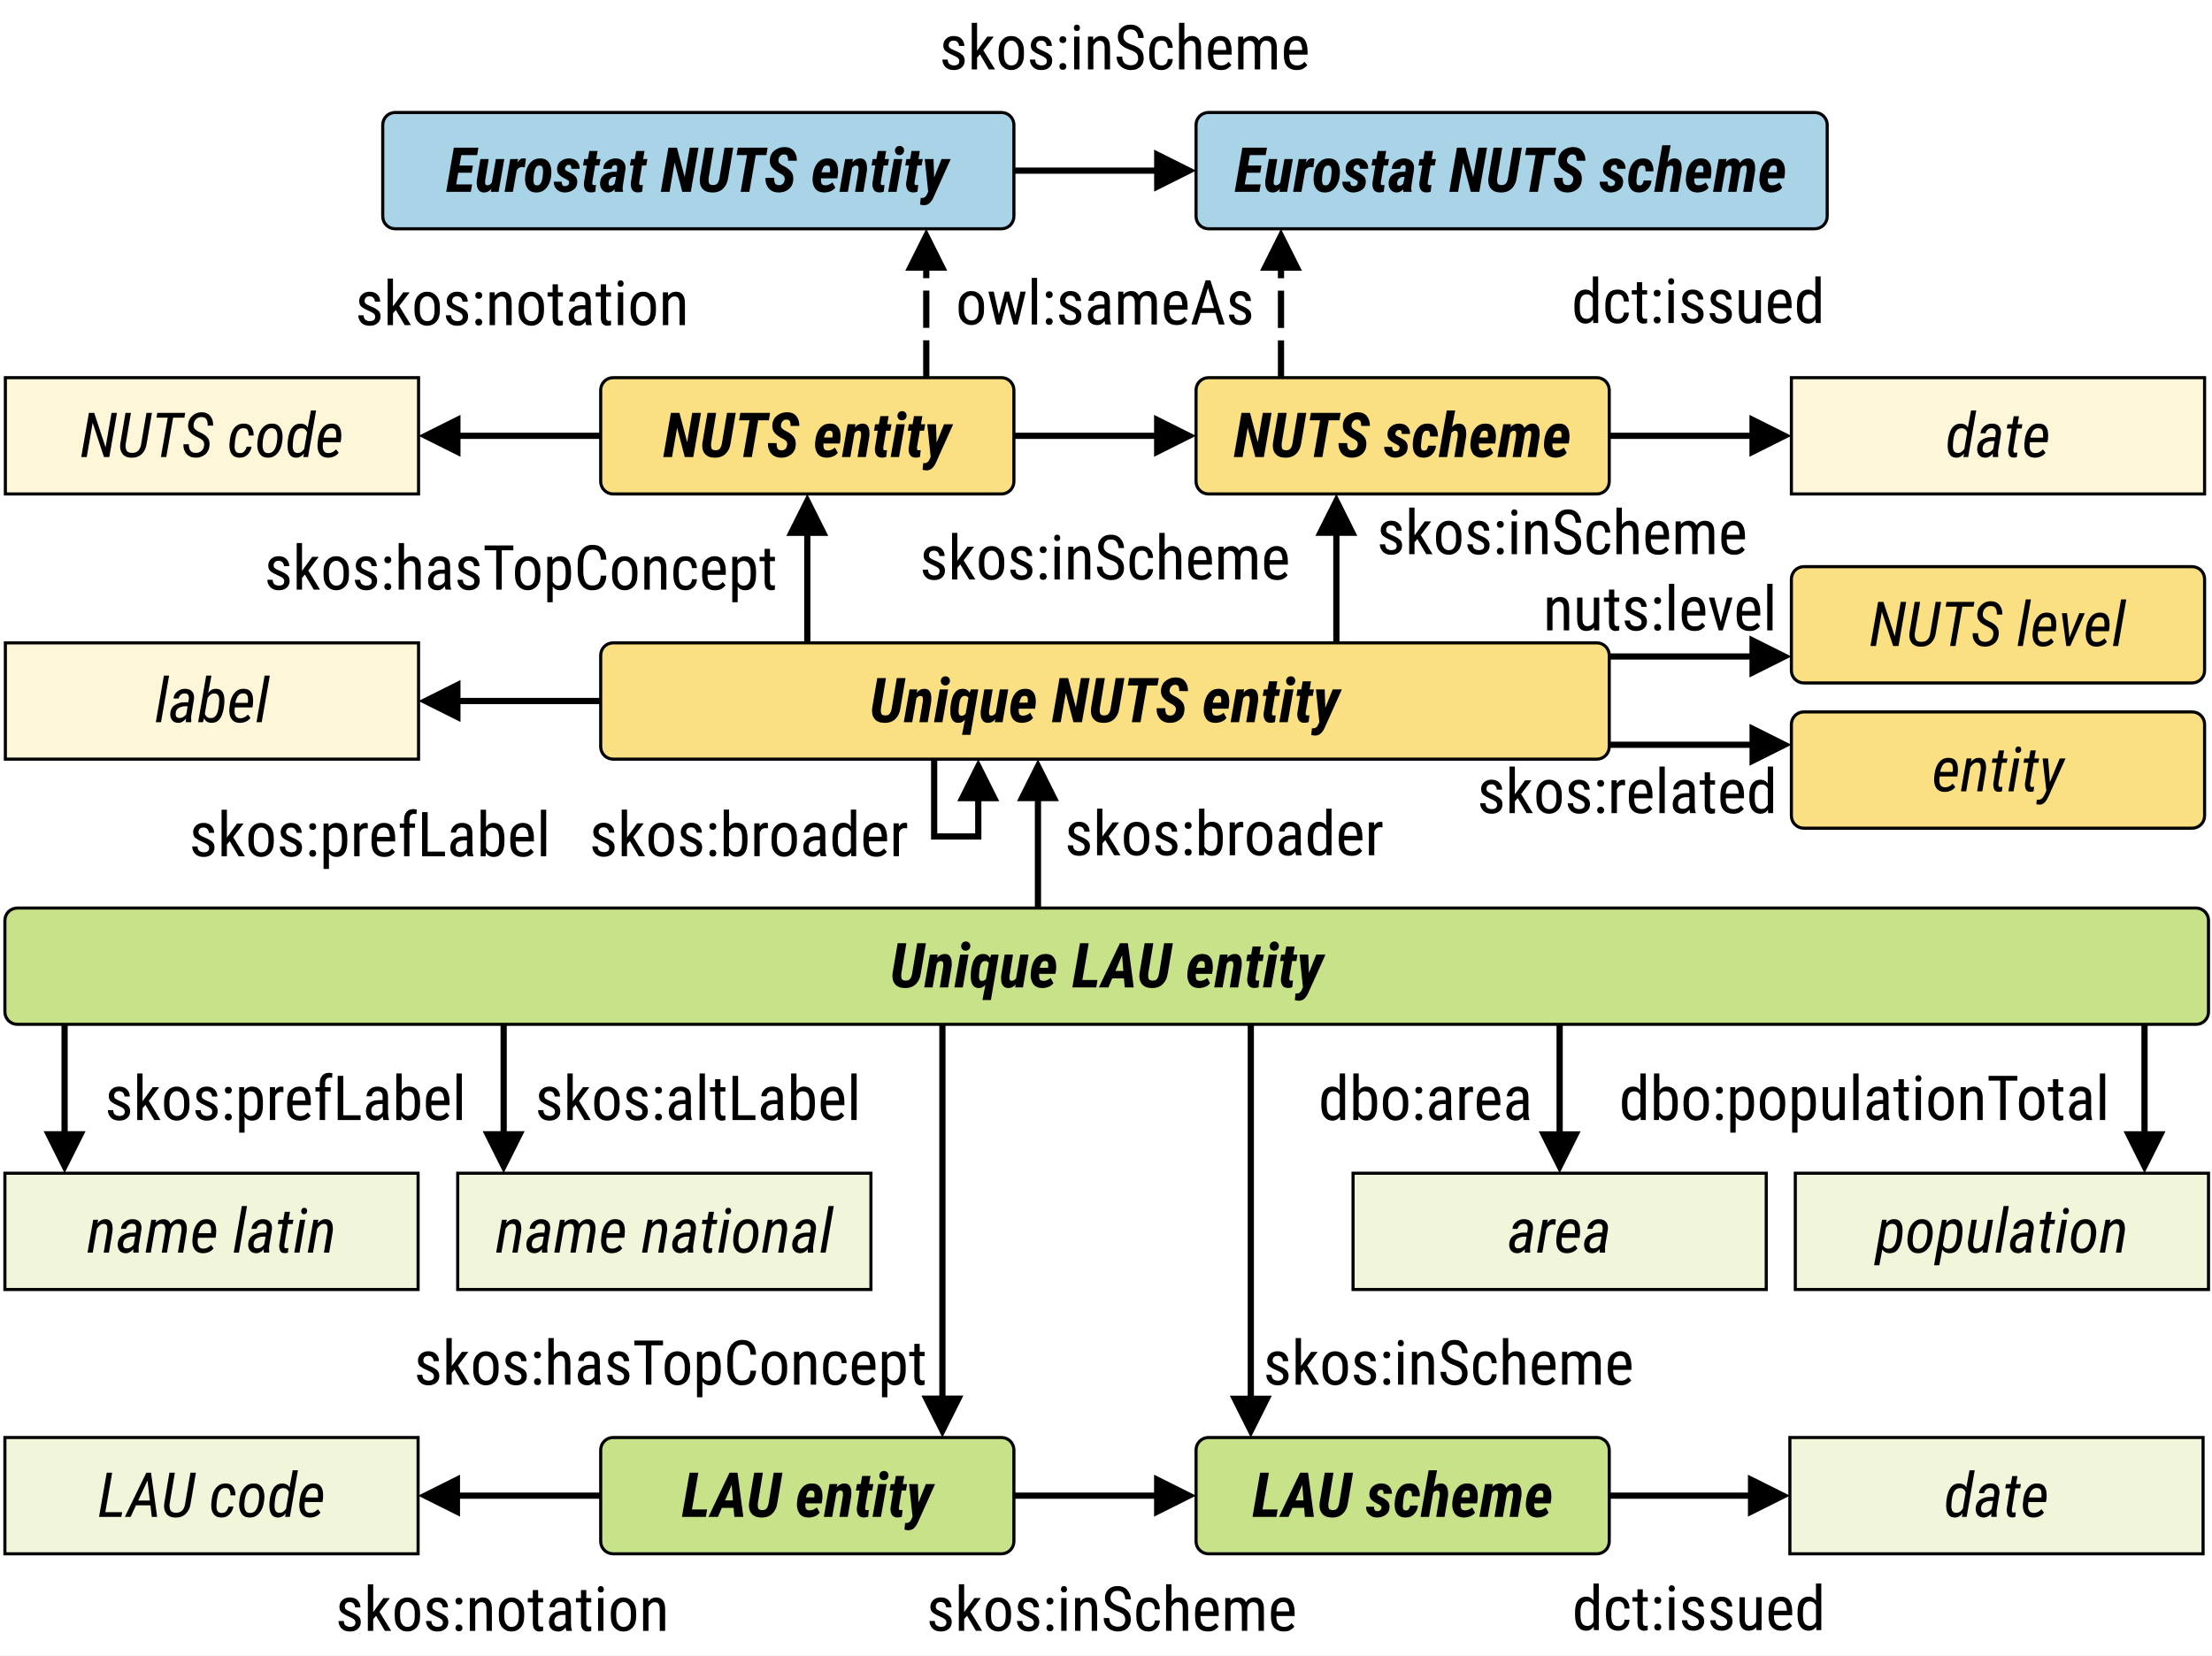
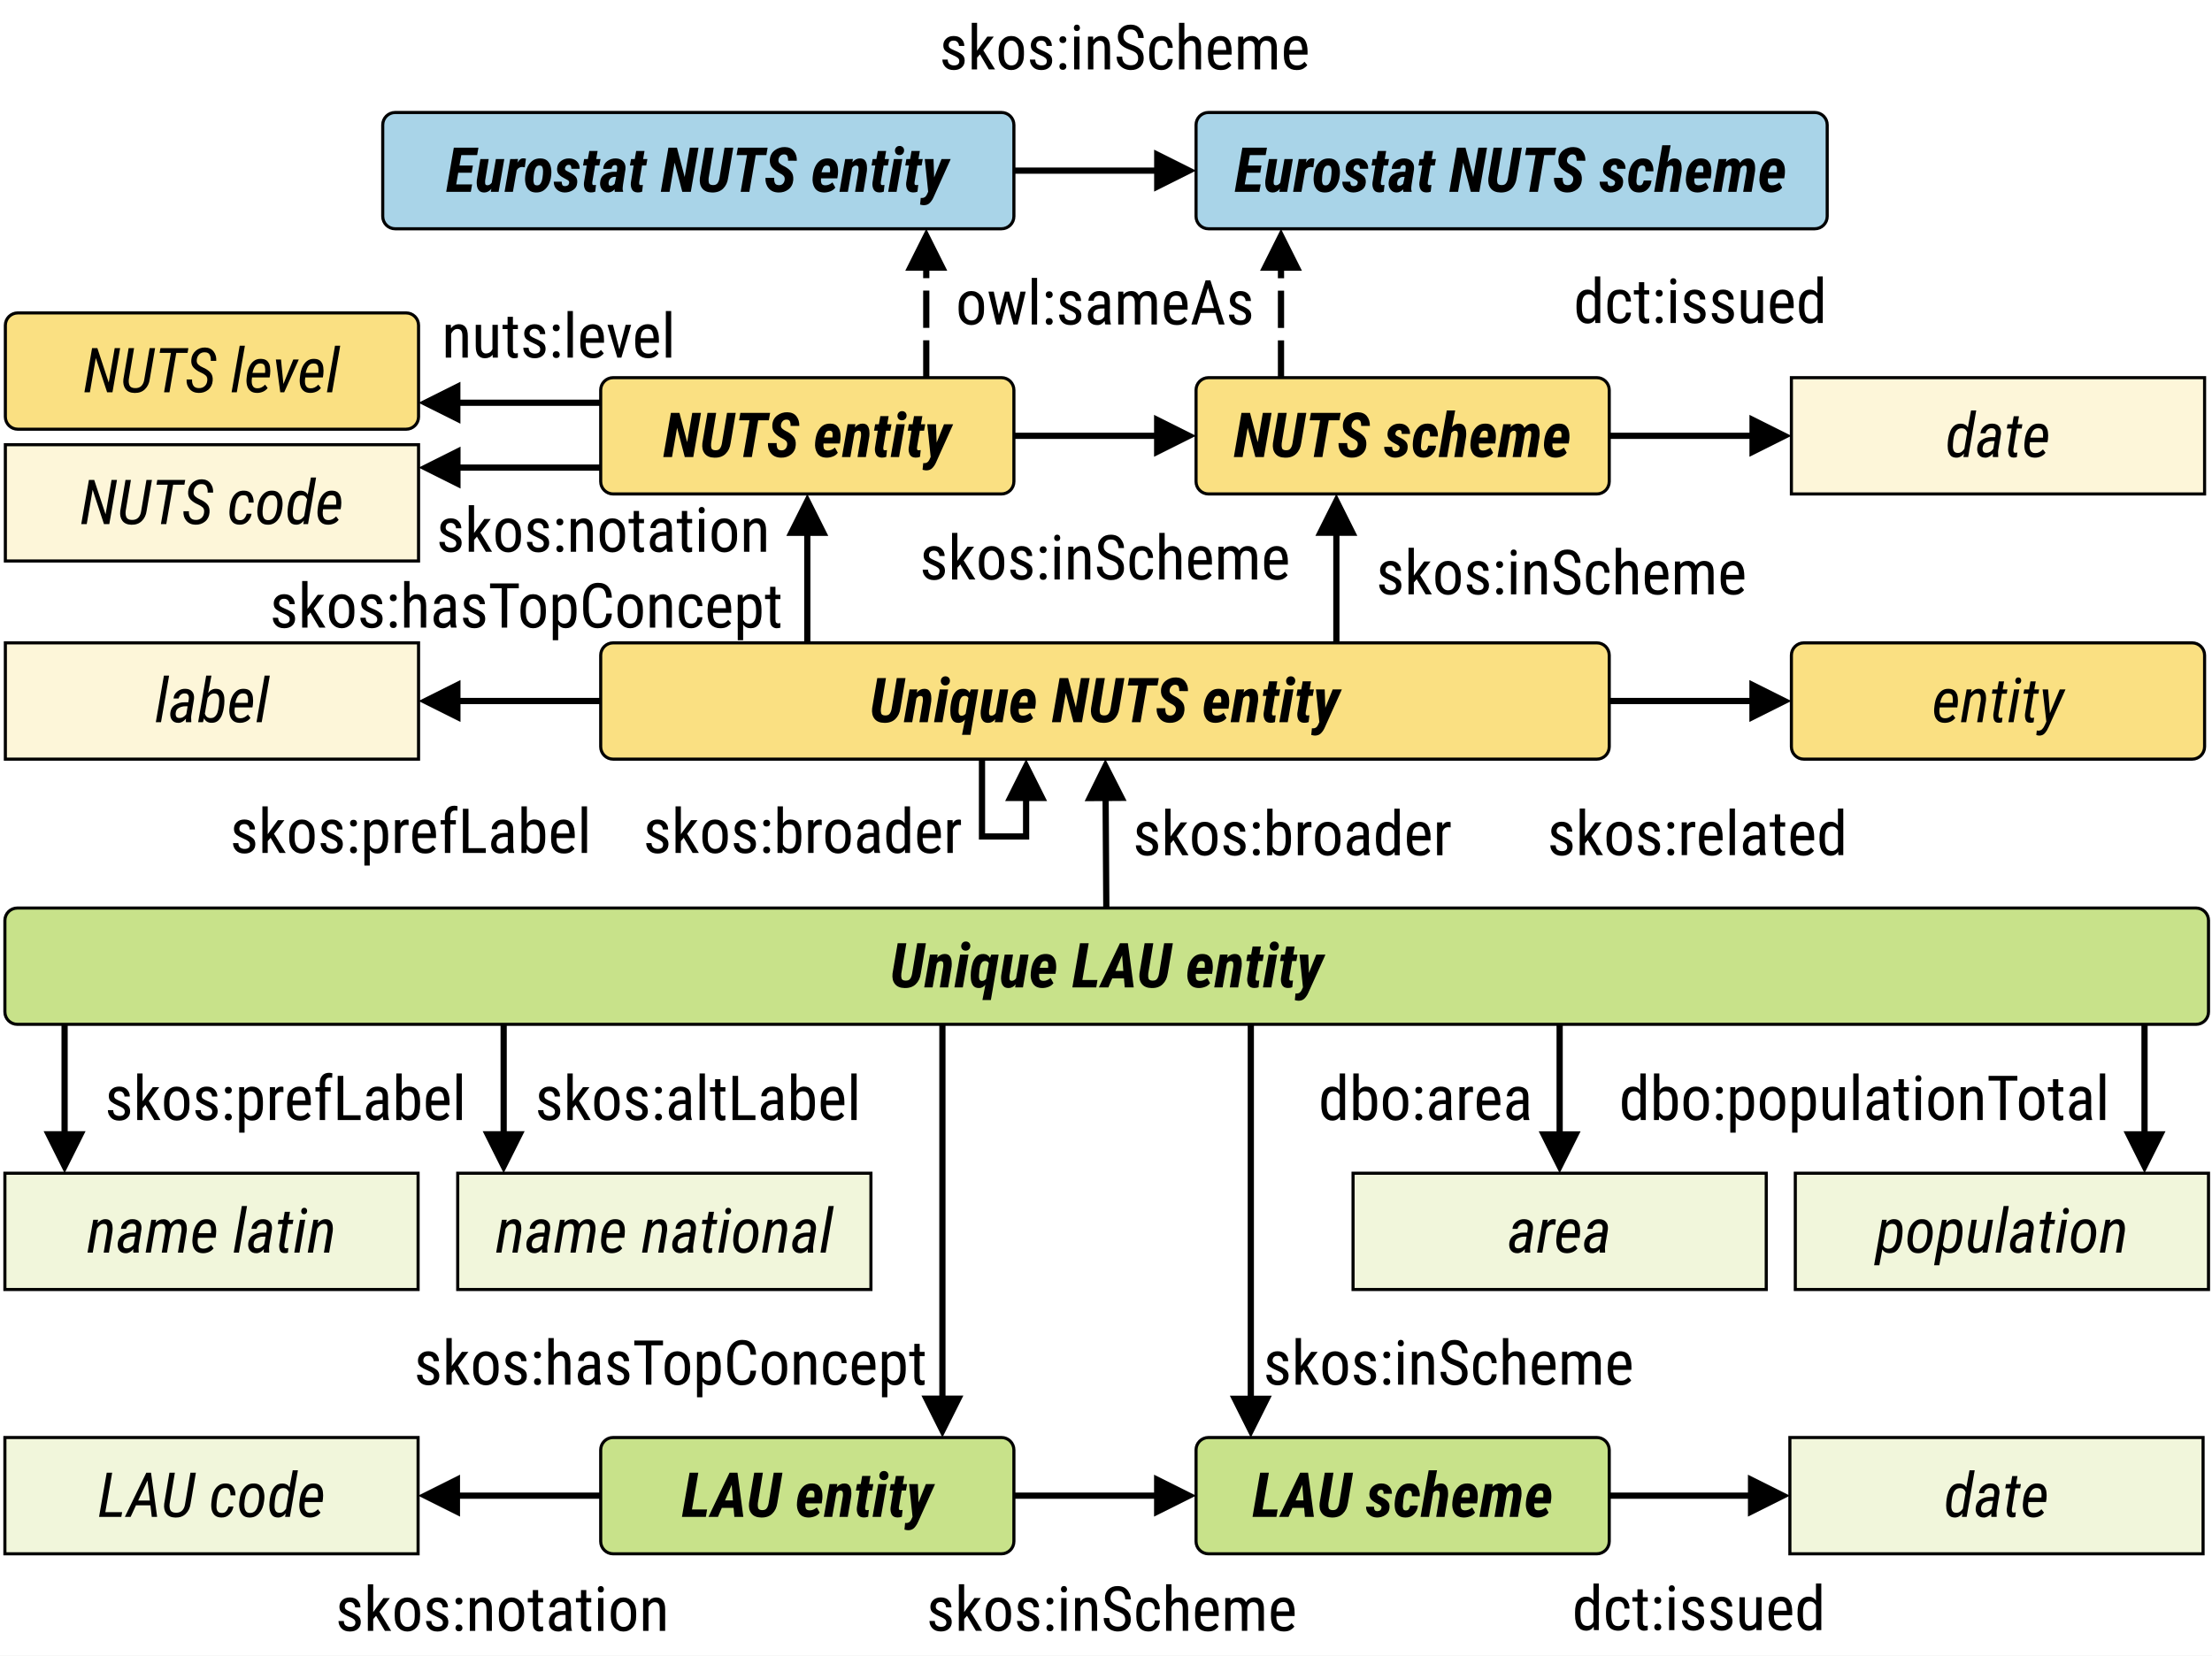
<svg xmlns="http://www.w3.org/2000/svg" fill-opacity="1" color-rendering="auto" color-interpolation="auto" text-rendering="auto" stroke="black" stroke-linecap="square" width="712" stroke-miterlimit="10" shape-rendering="auto" stroke-opacity="1" fill="black" stroke-dasharray="none" font-weight="normal" stroke-width="1" height="533" font-family="'Dialog'" font-style="normal" stroke-linejoin="miter" font-size="12px" stroke-dashoffset="0" image-rendering="auto">
  <defs id="genericDefs" />
  <g>
    <defs id="defs1">
      <clipPath clipPathUnits="userSpaceOnUse" id="clipPath1">
        <path d="M0 0 L712 0 L712 533 L0 533 L0 0 Z" />
      </clipPath>
      <clipPath clipPathUnits="userSpaceOnUse" id="clipPath2">
        <path d="M109 1207 L821 1207 L821 1740 L109 1740 L109 1207 Z" />
      </clipPath>
    </defs>
    <g fill="white" text-rendering="geometricPrecision" shape-rendering="geometricPrecision" transform="translate(-109,-1207)" stroke="white">
      <rect x="109" width="712" height="533" y="1207" clip-path="url(#clipPath2)" stroke="none" />
    </g>
    <g fill="rgb(250,224,130)" text-rendering="geometricPrecision" shape-rendering="geometricPrecision" transform="matrix(1,0,0,1,-109,-1207)" stroke="rgb(250,224,130)">
      <rect x="302.354" y="1413.966" clip-path="url(#clipPath2)" width="324.63" rx="4" ry="4" height="37.438" stroke="none" />
    </g>
    <g text-rendering="geometricPrecision" stroke-miterlimit="1.45" shape-rendering="geometricPrecision" transform="matrix(1,0,0,1,-109,-1207)" stroke-linecap="butt">
      <rect x="302.354" y="1413.966" clip-path="url(#clipPath2)" fill="none" width="324.63" rx="4" ry="4" height="37.438" />
    </g>
    <g stroke-linecap="butt" font-size="20px" transform="matrix(1,0,0,1,-109,-1207)" text-rendering="geometricPrecision" font-family="'Roboto Condensed'" shape-rendering="geometricPrecision" font-style="italic" font-weight="bold" stroke-miterlimit="1.45">
      <text x="388.942" xml:space="preserve" y="1439.521" clip-path="url(#clipPath2)" stroke="none">Unique NUTS entity</text>
    </g>
    <g fill="rgb(250,224,130)" text-rendering="geometricPrecision" shape-rendering="geometricPrecision" transform="matrix(1,0,0,1,-109,-1207)" stroke="rgb(250,224,130)">
      <rect x="493.985" y="1328.591" clip-path="url(#clipPath2)" width="133" rx="4" ry="4" height="37.438" stroke="none" />
    </g>
    <g text-rendering="geometricPrecision" stroke-miterlimit="1.45" shape-rendering="geometricPrecision" transform="matrix(1,0,0,1,-109,-1207)" stroke-linecap="butt">
      <rect x="493.985" y="1328.591" clip-path="url(#clipPath2)" fill="none" width="133" rx="4" ry="4" height="37.438" />
    </g>
    <g stroke-linecap="butt" font-size="20px" transform="matrix(1,0,0,1,-109,-1207)" text-rendering="geometricPrecision" font-family="'Roboto Condensed'" shape-rendering="geometricPrecision" font-style="italic" font-weight="bold" stroke-miterlimit="1.45">
      <text x="506.075" xml:space="preserve" y="1354.146" clip-path="url(#clipPath2)" stroke="none">NUTS scheme</text>
    </g>
    <g fill="rgb(250,224,130)" text-rendering="geometricPrecision" shape-rendering="geometricPrecision" transform="matrix(1,0,0,1,-109,-1207)" stroke="rgb(250,224,130)">
      <rect x="302.354" y="1328.591" clip-path="url(#clipPath2)" width="133" rx="4" ry="4" height="37.438" stroke="none" />
    </g>
    <g text-rendering="geometricPrecision" stroke-miterlimit="1.45" shape-rendering="geometricPrecision" transform="matrix(1,0,0,1,-109,-1207)" stroke-linecap="butt">
      <rect x="302.354" y="1328.591" clip-path="url(#clipPath2)" fill="none" width="133" rx="4" ry="4" height="37.438" />
    </g>
    <g stroke-linecap="butt" font-size="20px" transform="matrix(1,0,0,1,-109,-1207)" text-rendering="geometricPrecision" font-family="'Roboto Condensed'" shape-rendering="geometricPrecision" font-style="italic" font-weight="bold" stroke-miterlimit="1.45">
      <text x="322.419" xml:space="preserve" y="1354.146" clip-path="url(#clipPath2)" stroke="none">NUTS entity</text>
    </g>
    <g fill="rgb(253,246,217)" text-rendering="geometricPrecision" shape-rendering="geometricPrecision" transform="matrix(1,0,0,1,-109,-1207)" stroke="rgb(253,246,217)">
      <rect x="110.724" width="133" height="37.438" y="1413.966" clip-path="url(#clipPath2)" stroke="none" />
    </g>
    <g text-rendering="geometricPrecision" stroke-miterlimit="1.45" shape-rendering="geometricPrecision" transform="matrix(1,0,0,1,-109,-1207)" stroke-linecap="butt">
      <rect fill="none" x="110.724" width="133" height="37.438" y="1413.966" clip-path="url(#clipPath2)" />
      <text x="158.792" font-size="20px" y="1439.521" clip-path="url(#clipPath2)" font-family="'Roboto Condensed'" font-style="italic" stroke="none" xml:space="preserve">label</text>
    </g>
    <g fill="rgb(200,226,138)" text-rendering="geometricPrecision" shape-rendering="geometricPrecision" transform="matrix(1,0,0,1,-109,-1207)" stroke="rgb(200,226,138)">
      <rect x="110.574" y="1499.341" clip-path="url(#clipPath2)" width="709.3" rx="4" ry="4" height="37.438" stroke="none" />
    </g>
    <g text-rendering="geometricPrecision" stroke-miterlimit="1.45" shape-rendering="geometricPrecision" transform="matrix(1,0,0,1,-109,-1207)" stroke-linecap="butt">
      <rect x="110.574" y="1499.341" clip-path="url(#clipPath2)" fill="none" width="709.3" rx="4" ry="4" height="37.438" />
    </g>
    <g stroke-linecap="butt" font-size="20px" transform="matrix(1,0,0,1,-109,-1207)" text-rendering="geometricPrecision" font-family="'Roboto Condensed'" shape-rendering="geometricPrecision" font-style="italic" font-weight="bold" stroke-miterlimit="1.45">
      <text x="395.507" xml:space="preserve" y="1524.896" clip-path="url(#clipPath2)" stroke="none">Unique LAU entity</text>
    </g>
    <g fill="rgb(241,246,219)" text-rendering="geometricPrecision" shape-rendering="geometricPrecision" transform="matrix(1,0,0,1,-109,-1207)" stroke="rgb(241,246,219)">
      <rect x="110.574" width="133" height="37.438" y="1584.716" clip-path="url(#clipPath2)" stroke="none" />
    </g>
    <g text-rendering="geometricPrecision" stroke-miterlimit="1.45" shape-rendering="geometricPrecision" transform="matrix(1,0,0,1,-109,-1207)" stroke-linecap="butt">
      <rect fill="none" x="110.574" width="133" height="37.438" y="1584.716" clip-path="url(#clipPath2)" />
      <text x="136.932" font-size="20px" y="1610.271" clip-path="url(#clipPath2)" font-family="'Roboto Condensed'" font-style="italic" stroke="none" xml:space="preserve">name latin</text>
    </g>
    <g fill="rgb(241,246,219)" text-rendering="geometricPrecision" shape-rendering="geometricPrecision" transform="matrix(1,0,0,1,-109,-1207)" stroke="rgb(241,246,219)">
      <rect x="256.333" width="133" height="37.438" y="1584.716" clip-path="url(#clipPath2)" stroke="none" />
    </g>
    <g text-rendering="geometricPrecision" stroke-miterlimit="1.45" shape-rendering="geometricPrecision" transform="matrix(1,0,0,1,-109,-1207)" stroke-linecap="butt">
      <rect fill="none" x="256.333" width="133" height="37.438" y="1584.716" clip-path="url(#clipPath2)" />
      <text x="268.477" font-size="20px" y="1610.271" clip-path="url(#clipPath2)" font-family="'Roboto Condensed'" font-style="italic" stroke="none" xml:space="preserve">name national</text>
    </g>
    <g fill="rgb(241,246,219)" text-rendering="geometricPrecision" shape-rendering="geometricPrecision" transform="matrix(1,0,0,1,-109,-1207)" stroke="rgb(241,246,219)">
      <rect x="686.874" width="133" height="37.438" y="1584.716" clip-path="url(#clipPath2)" stroke="none" />
    </g>
    <g text-rendering="geometricPrecision" stroke-miterlimit="1.45" shape-rendering="geometricPrecision" transform="matrix(1,0,0,1,-109,-1207)" stroke-linecap="butt">
      <rect fill="none" x="686.874" width="133" height="37.438" y="1584.716" clip-path="url(#clipPath2)" />
      <text x="712.71" font-size="20px" y="1610.271" clip-path="url(#clipPath2)" font-family="'Roboto Condensed'" font-style="italic" stroke="none" xml:space="preserve">population</text>
    </g>
    <g fill="rgb(241,246,219)" text-rendering="geometricPrecision" shape-rendering="geometricPrecision" transform="matrix(1,0,0,1,-109,-1207)" stroke="rgb(241,246,219)">
      <rect x="544.52" width="133" height="37.438" y="1584.716" clip-path="url(#clipPath2)" stroke="none" />
    </g>
    <g text-rendering="geometricPrecision" stroke-miterlimit="1.45" shape-rendering="geometricPrecision" transform="matrix(1,0,0,1,-109,-1207)" stroke-linecap="butt">
      <rect fill="none" x="544.52" width="133" height="37.438" y="1584.716" clip-path="url(#clipPath2)" />
      <text x="594.224" font-size="20px" y="1610.271" clip-path="url(#clipPath2)" font-family="'Roboto Condensed'" font-style="italic" stroke="none" xml:space="preserve">area</text>
    </g>
    <g fill="rgb(241,246,219)" text-rendering="geometricPrecision" shape-rendering="geometricPrecision" transform="matrix(1,0,0,1,-109,-1207)" stroke="rgb(241,246,219)">
      <rect x="110.574" width="133" height="37.438" y="1669.804" clip-path="url(#clipPath2)" stroke="none" />
    </g>
    <g text-rendering="geometricPrecision" stroke-miterlimit="1.45" shape-rendering="geometricPrecision" transform="matrix(1,0,0,1,-109,-1207)" stroke-linecap="butt">
      <rect fill="none" x="110.574" width="133" height="37.438" y="1669.804" clip-path="url(#clipPath2)" />
      <text x="140.428" font-size="20px" y="1695.358" clip-path="url(#clipPath2)" font-family="'Roboto Condensed'" font-style="italic" stroke="none" xml:space="preserve">LAU code</text>
    </g>
    <g fill="rgb(253,246,217)" text-rendering="geometricPrecision" shape-rendering="geometricPrecision" transform="matrix(1,0,0,1,-109,-1207)" stroke="rgb(253,246,217)">
-       <rect x="110.724" width="133" height="37.438" y="1328.591" clip-path="url(#clipPath2)" stroke="none" />
-     </g>
-     <g text-rendering="geometricPrecision" stroke-miterlimit="1.45" shape-rendering="geometricPrecision" transform="matrix(1,0,0,1,-109,-1207)" stroke-linecap="butt">
-       <rect fill="none" x="110.724" width="133" height="37.438" y="1328.591" clip-path="url(#clipPath2)" />
-       <text x="134.7" font-size="20px" y="1354.146" clip-path="url(#clipPath2)" font-family="'Roboto Condensed'" font-style="italic" stroke="none" xml:space="preserve">NUTS code</text>
-     </g>
-     <g fill="rgb(250,224,130)" text-rendering="geometricPrecision" shape-rendering="geometricPrecision" transform="matrix(1,0,0,1,-109,-1207)" stroke="rgb(250,224,130)">
-       <rect x="685.615" y="1436.199" clip-path="url(#clipPath2)" width="133" rx="4" ry="4" height="37.438" stroke="none" />
-     </g>
-     <g text-rendering="geometricPrecision" stroke-miterlimit="1.45" shape-rendering="geometricPrecision" transform="matrix(1,0,0,1,-109,-1207)" stroke-linecap="butt">
-       <rect x="685.615" y="1436.199" clip-path="url(#clipPath2)" fill="none" width="133" rx="4" ry="4" height="37.438" />
-       <text x="730.865" font-size="20px" y="1461.753" clip-path="url(#clipPath2)" font-family="'Roboto Condensed'" font-style="italic" stroke="none" xml:space="preserve">entity</text>
+       <rect x="110.724" width="133" height="37.438" y="1350.17" clip-path="url(#clipPath2)" stroke="none" />
+     </g>
+     <g text-rendering="geometricPrecision" stroke-miterlimit="1.45" shape-rendering="geometricPrecision" transform="matrix(1,0,0,1,-109,-1207)" stroke-linecap="butt">
+       <rect fill="none" x="110.724" width="133" height="37.438" y="1350.17" clip-path="url(#clipPath2)" />
+       <text x="134.7" font-size="20px" y="1375.725" clip-path="url(#clipPath2)" font-family="'Roboto Condensed'" font-style="italic" stroke="none" xml:space="preserve">NUTS code</text>
+     </g>
+     <g fill="rgb(250,224,130)" text-rendering="geometricPrecision" shape-rendering="geometricPrecision" transform="matrix(1,0,0,1,-109,-1207)" stroke="rgb(250,224,130)">
+       <rect x="685.615" y="1413.966" clip-path="url(#clipPath2)" width="133" rx="4" ry="4" height="37.438" stroke="none" />
+     </g>
+     <g text-rendering="geometricPrecision" stroke-miterlimit="1.45" shape-rendering="geometricPrecision" transform="matrix(1,0,0,1,-109,-1207)" stroke-linecap="butt">
+       <rect x="685.615" y="1413.966" clip-path="url(#clipPath2)" fill="none" width="133" rx="4" ry="4" height="37.438" />
+       <text x="730.865" font-size="20px" y="1439.521" clip-path="url(#clipPath2)" font-family="'Roboto Condensed'" font-style="italic" stroke="none" xml:space="preserve">entity</text>
    </g>
    <g fill="rgb(200,226,138)" text-rendering="geometricPrecision" shape-rendering="geometricPrecision" transform="matrix(1,0,0,1,-109,-1207)" stroke="rgb(200,226,138)">
      <rect x="302.354" y="1669.804" clip-path="url(#clipPath2)" width="133" rx="4" ry="4" height="37.438" stroke="none" />
    </g>
    <g text-rendering="geometricPrecision" stroke-miterlimit="1.45" shape-rendering="geometricPrecision" transform="matrix(1,0,0,1,-109,-1207)" stroke-linecap="butt">
      <rect x="302.354" y="1669.804" clip-path="url(#clipPath2)" fill="none" width="133" rx="4" ry="4" height="37.438" />
    </g>
    <g stroke-linecap="butt" font-size="20px" transform="matrix(1,0,0,1,-109,-1207)" text-rendering="geometricPrecision" font-family="'Roboto Condensed'" shape-rendering="geometricPrecision" font-style="italic" font-weight="bold" stroke-miterlimit="1.45">
      <text x="328.43" xml:space="preserve" y="1695.358" clip-path="url(#clipPath2)" stroke="none">LAU entity</text>
    </g>
    <g fill="rgb(200,226,138)" text-rendering="geometricPrecision" shape-rendering="geometricPrecision" transform="matrix(1,0,0,1,-109,-1207)" stroke="rgb(200,226,138)">
      <rect x="493.985" y="1669.804" clip-path="url(#clipPath2)" width="133" rx="4" ry="4" height="37.438" stroke="none" />
    </g>
    <g text-rendering="geometricPrecision" stroke-miterlimit="1.45" shape-rendering="geometricPrecision" transform="matrix(1,0,0,1,-109,-1207)" stroke-linecap="butt">
      <rect x="493.985" y="1669.804" clip-path="url(#clipPath2)" fill="none" width="133" rx="4" ry="4" height="37.438" />
    </g>
    <g stroke-linecap="butt" font-size="20px" transform="matrix(1,0,0,1,-109,-1207)" text-rendering="geometricPrecision" font-family="'Roboto Condensed'" shape-rendering="geometricPrecision" font-style="italic" font-weight="bold" stroke-miterlimit="1.45">
      <text x="512.086" xml:space="preserve" y="1695.358" clip-path="url(#clipPath2)" stroke="none">LAU scheme</text>
    </g>
    <g fill="rgb(241,246,219)" text-rendering="geometricPrecision" shape-rendering="geometricPrecision" transform="matrix(1,0,0,1,-109,-1207)" stroke="rgb(241,246,219)">
      <rect x="685.128" width="133" height="37.438" y="1669.804" clip-path="url(#clipPath2)" stroke="none" />
    </g>
    <g text-rendering="geometricPrecision" stroke-miterlimit="1.45" shape-rendering="geometricPrecision" transform="matrix(1,0,0,1,-109,-1207)" stroke-linecap="butt">
      <rect fill="none" x="685.128" width="133" height="37.438" y="1669.804" clip-path="url(#clipPath2)" />
      <text x="734.748" font-size="20px" y="1695.358" clip-path="url(#clipPath2)" font-family="'Roboto Condensed'" font-style="italic" stroke="none" xml:space="preserve">date</text>
    </g>
    <g fill="rgb(253,246,217)" text-rendering="geometricPrecision" shape-rendering="geometricPrecision" transform="matrix(1,0,0,1,-109,-1207)" stroke="rgb(253,246,217)">
      <rect x="685.615" width="133" height="37.438" y="1328.591" clip-path="url(#clipPath2)" stroke="none" />
    </g>
    <g text-rendering="geometricPrecision" stroke-miterlimit="1.45" shape-rendering="geometricPrecision" transform="matrix(1,0,0,1,-109,-1207)" stroke-linecap="butt">
      <rect fill="none" x="685.615" width="133" height="37.438" y="1328.591" clip-path="url(#clipPath2)" />
      <text x="735.235" font-size="20px" y="1354.146" clip-path="url(#clipPath2)" font-family="'Roboto Condensed'" font-style="italic" stroke="none" xml:space="preserve">date</text>
    </g>
    <g fill="rgb(169,212,232)" text-rendering="geometricPrecision" shape-rendering="geometricPrecision" transform="matrix(1,0,0,1,-109,-1207)" stroke="rgb(169,212,232)">
      <rect x="493.985" y="1243.216" clip-path="url(#clipPath2)" width="203.159" rx="4" ry="4" height="37.438" stroke="none" />
    </g>
    <g text-rendering="geometricPrecision" stroke-miterlimit="1.45" shape-rendering="geometricPrecision" transform="matrix(1,0,0,1,-109,-1207)" stroke-linecap="butt">
      <rect x="493.985" y="1243.216" clip-path="url(#clipPath2)" fill="none" width="203.159" rx="4" ry="4" height="37.438" />
    </g>
    <g stroke-linecap="butt" font-size="20px" transform="matrix(1,0,0,1,-109,-1207)" text-rendering="geometricPrecision" font-family="'Roboto Condensed'" shape-rendering="geometricPrecision" font-style="italic" font-weight="bold" stroke-miterlimit="1.45">
      <text x="506.36" xml:space="preserve" y="1268.771" clip-path="url(#clipPath2)" stroke="none">Eurostat NUTS scheme</text>
    </g>
    <g fill="rgb(169,212,232)" text-rendering="geometricPrecision" shape-rendering="geometricPrecision" transform="matrix(1,0,0,1,-109,-1207)" stroke="rgb(169,212,232)">
      <rect x="232.195" y="1243.216" clip-path="url(#clipPath2)" width="203.159" rx="4" ry="4" height="37.438" stroke="none" />
    </g>
    <g text-rendering="geometricPrecision" stroke-miterlimit="1.45" shape-rendering="geometricPrecision" transform="matrix(1,0,0,1,-109,-1207)" stroke-linecap="butt">
      <rect x="232.195" y="1243.216" clip-path="url(#clipPath2)" fill="none" width="203.159" rx="4" ry="4" height="37.438" />
    </g>
    <g stroke-linecap="butt" font-size="20px" transform="matrix(1,0,0,1,-109,-1207)" text-rendering="geometricPrecision" font-family="'Roboto Condensed'" shape-rendering="geometricPrecision" font-style="italic" font-weight="bold" stroke-miterlimit="1.45">
      <text x="252.544" xml:space="preserve" y="1268.771" clip-path="url(#clipPath2)" stroke="none">Eurostat NUTS entity</text>
      <text x="416.628" y="1311.459" clip-path="url(#clipPath2)" font-style="normal" stroke="none" font-weight="normal" xml:space="preserve">owl:sameAs</text>
    </g>
    <g fill="rgb(250,224,130)" text-rendering="geometricPrecision" shape-rendering="geometricPrecision" transform="matrix(1,0,0,1,-109,-1207)" stroke="rgb(250,224,130)">
-       <rect x="685.615" y="1389.435" clip-path="url(#clipPath2)" width="133" rx="4" ry="4" height="37.438" stroke="none" />
-     </g>
-     <g text-rendering="geometricPrecision" stroke-miterlimit="1.45" shape-rendering="geometricPrecision" transform="matrix(1,0,0,1,-109,-1207)" stroke-linecap="butt">
-       <rect x="685.615" y="1389.435" clip-path="url(#clipPath2)" fill="none" width="133" rx="4" ry="4" height="37.438" />
-       <text x="710.606" font-size="20px" y="1414.989" clip-path="url(#clipPath2)" font-family="'Roboto Condensed'" font-style="italic" stroke="none" xml:space="preserve">NUTS level</text>
-       <path fill="none" d="M409.689 1451.44 L409.689 1476.3 L423.888 1476.3 L423.888 1463.819" stroke-width="2" clip-path="url(#clipPath2)" />
-       <path d="M423.888 1451.444 L417.138 1464.944 L430.638 1464.944 Z" stroke-width="2" clip-path="url(#clipPath2)" stroke="none" />
-       <text x="298.685" font-size="20px" y="1482.639" clip-path="url(#clipPath2)" font-family="'Roboto Condensed'" stroke="none" xml:space="preserve">skos:broader</text>
+       <rect x="110.724" y="1307.743" clip-path="url(#clipPath2)" width="133" rx="4" ry="4" height="37.438" stroke="none" />
+     </g>
+     <g text-rendering="geometricPrecision" stroke-miterlimit="1.45" shape-rendering="geometricPrecision" transform="matrix(1,0,0,1,-109,-1207)" stroke-linecap="butt">
+       <rect x="110.724" y="1307.743" clip-path="url(#clipPath2)" fill="none" width="133" rx="4" ry="4" height="37.438" />
+       <text x="135.715" font-size="20px" y="1333.297" clip-path="url(#clipPath2)" font-family="'Roboto Condensed'" font-style="italic" stroke="none" xml:space="preserve">NUTS level</text>
+       <path fill="none" d="M425.086 1451.432 L425.086 1476.3 L439.285 1476.3 L439.285 1463.776" stroke-width="2" clip-path="url(#clipPath2)" />
+       <path d="M439.285 1451.401 L432.535 1464.901 L446.035 1464.901 Z" stroke-width="2" clip-path="url(#clipPath2)" stroke="none" />
+       <text x="316.01" font-size="20px" y="1481.602" clip-path="url(#clipPath2)" font-family="'Roboto Condensed'" stroke="none" xml:space="preserve">skos:broader</text>
      <path fill="none" d="M539.15 1413.933 L539.15 1378.381" stroke-width="2" clip-path="url(#clipPath2)" />
      <path d="M539.15 1366.006 L532.4 1379.506 L545.9 1379.506 Z" stroke-width="2" clip-path="url(#clipPath2)" stroke="none" />
-       <text x="552.157" font-size="20px" y="1385.415" clip-path="url(#clipPath2)" font-family="'Roboto Condensed'" stroke="none" xml:space="preserve">skos:inScheme</text>
+       <text x="551.941" font-size="20px" y="1398.338" clip-path="url(#clipPath2)" font-family="'Roboto Condensed'" stroke="none" xml:space="preserve">skos:inScheme</text>
      <path fill="none" d="M368.854 1413.968 L368.854 1378.4" stroke-width="2" clip-path="url(#clipPath2)" />
      <path d="M368.854 1366.025 L362.104 1379.525 L375.604 1379.525 Z" stroke-width="2" clip-path="url(#clipPath2)" stroke="none" />
-       <text x="194.065" font-size="20px" y="1396.834" clip-path="url(#clipPath2)" font-family="'Roboto Condensed'" stroke="none" xml:space="preserve">skos:hasTopConcept    </text>
+       <text x="195.827" font-size="20px" y="1409.058" clip-path="url(#clipPath2)" font-family="'Roboto Condensed'" stroke="none" xml:space="preserve">skos:hasTopConcept    </text>
      <path fill="none" d="M435.336 1347.31 L481.594 1347.31" stroke-width="2" clip-path="url(#clipPath2)" />
      <path d="M493.969 1347.31 L480.469 1340.56 L480.469 1354.06 Z" stroke-width="2" clip-path="url(#clipPath2)" stroke="none" />
      <text x="405.011" font-size="20px" y="1393.563" clip-path="url(#clipPath2)" font-family="'Roboto Condensed'" stroke="none" xml:space="preserve">skos:inScheme</text>
      <path fill="none" d="M302.335 1432.685 L256.099 1432.685" stroke-width="2" clip-path="url(#clipPath2)" />
      <path d="M243.724 1432.685 L257.224 1439.435 L257.224 1425.935 Z" stroke-width="2" clip-path="url(#clipPath2)" stroke="none" />
-       <text x="169.888" font-size="20px" y="1482.692" clip-path="url(#clipPath2)" font-family="'Roboto Condensed'" stroke="none" xml:space="preserve">skos:prefLabel</text>
-       <path fill="none" d="M443.098 1499.362 L443.098 1463.808" stroke-width="2" clip-path="url(#clipPath2)" />
-       <path d="M443.098 1451.433 L436.348 1464.933 L449.848 1464.933 Z" stroke-width="2" clip-path="url(#clipPath2)" stroke="none" />
-       <text x="447.098" font-size="20px" y="1482.334" clip-path="url(#clipPath2)" font-family="'Roboto Condensed'" stroke="none" xml:space="preserve"> skos:broader</text>
+       <text x="183.027" font-size="20px" y="1481.602" clip-path="url(#clipPath2)" font-family="'Roboto Condensed'" stroke="none" xml:space="preserve">skos:prefLabel</text>
+       <path fill="none" d="M465.102 1499.343 L464.871 1463.775" stroke-width="2" clip-path="url(#clipPath2)" />
+       <path d="M464.791 1451.4 L458.129 1464.944 L471.628 1464.856 Z" stroke-width="2" clip-path="url(#clipPath2)" stroke="none" />
+       <text x="469.036" font-size="20px" y="1482.334" clip-path="url(#clipPath2)" font-family="'Roboto Condensed'" stroke="none" xml:space="preserve"> skos:broader</text>
      <path fill="none" d="M129.792 1536.807 L129.792 1572.312" stroke-width="2" clip-path="url(#clipPath2)" />
      <path d="M129.792 1584.687 L136.542 1571.187 L123.042 1571.187 Z" stroke-width="2" clip-path="url(#clipPath2)" stroke="none" />
      <text x="142.734" font-size="20px" y="1567.584" clip-path="url(#clipPath2)" font-family="'Roboto Condensed'" stroke="none" xml:space="preserve">skos:prefLabel</text>
      <path fill="none" d="M271.118 1536.777 L271.118 1572.312" stroke-width="2" clip-path="url(#clipPath2)" />
      <path d="M271.118 1584.687 L277.868 1571.187 L264.368 1571.187 Z" stroke-width="2" clip-path="url(#clipPath2)" stroke="none" />
      <text x="281.205" font-size="20px" y="1567.584" clip-path="url(#clipPath2)" font-family="'Roboto Condensed'" stroke="none" xml:space="preserve">skos:altLabel</text>
      <path fill="none" d="M799.281 1536.787 L799.281 1572.33" stroke-width="2" clip-path="url(#clipPath2)" />
      <path d="M799.281 1584.705 L806.031 1571.205 L792.531 1571.205 Z" stroke-width="2" clip-path="url(#clipPath2)" stroke="none" />
      <text x="630.16" font-size="20px" y="1567.584" clip-path="url(#clipPath2)" font-family="'Roboto Condensed'" stroke="none" xml:space="preserve">dbo:populationTotal</text>
      <path fill="none" d="M611.02 1536.812 L611.02 1572.341" stroke-width="2" clip-path="url(#clipPath2)" />
      <path d="M611.02 1584.716 L617.77 1571.216 L604.27 1571.216 Z" stroke-width="2" clip-path="url(#clipPath2)" stroke="none" />
      <text x="533.395" font-size="20px" y="1567.584" clip-path="url(#clipPath2)" font-family="'Roboto Condensed'" stroke="none" xml:space="preserve">dbo:area</text>
-       <path fill="none" d="M302.373 1347.31 L256.099 1347.31" stroke-width="2" clip-path="url(#clipPath2)" />
-       <path d="M243.724 1347.31 L257.224 1354.06 L257.224 1340.56 Z" stroke-width="2" clip-path="url(#clipPath2)" stroke="none" />
-       <text x="223.338" font-size="20px" y="1311.68" clip-path="url(#clipPath2)" font-family="'Roboto Condensed'" stroke="none" xml:space="preserve">skos:notation</text>
-       <path fill="none" d="M627.006 1446.777 L673.261 1446.777" stroke-width="2" clip-path="url(#clipPath2)" />
-       <path d="M685.636 1446.777 L672.136 1440.027 L672.136 1453.527 Z" stroke-width="2" clip-path="url(#clipPath2)" stroke="none" />
-       <text x="584.457" font-size="20px" y="1468.787" clip-path="url(#clipPath2)" font-family="'Roboto Condensed'" stroke="none" xml:space="preserve">skos:related</text>
+       <path fill="none" d="M302.356 1357.54 L256.116 1357.54" stroke-width="2" clip-path="url(#clipPath2)" />
+       <path d="M243.741 1357.54 L257.241 1364.29 L257.241 1350.79 Z" stroke-width="2" clip-path="url(#clipPath2)" stroke="none" />
+       <text x="249.445" font-size="20px" y="1384.639" clip-path="url(#clipPath2)" font-family="'Roboto Condensed'" stroke="none" xml:space="preserve">skos:notation</text>
+       <path fill="none" d="M626.954 1432.685 L673.218 1432.685" stroke-width="2" clip-path="url(#clipPath2)" />
+       <path d="M685.593 1432.685 L672.093 1425.935 L672.093 1439.435 Z" stroke-width="2" clip-path="url(#clipPath2)" stroke="none" />
+       <text x="607.04" font-size="20px" y="1482.315" clip-path="url(#clipPath2)" font-family="'Roboto Condensed'" stroke="none" xml:space="preserve">skos:related</text>
      <path fill="none" d="M302.321 1688.523 L255.949 1688.523" stroke-width="2" clip-path="url(#clipPath2)" />
      <path d="M243.574 1688.523 L257.074 1695.273 L257.074 1681.773 Z" stroke-width="2" clip-path="url(#clipPath2)" stroke="none" />
      <text x="216.974" font-size="20px" y="1732.064" clip-path="url(#clipPath2)" font-family="'Roboto Condensed'" stroke="none" xml:space="preserve">skos:notation </text>
      <path fill="none" d="M435.336 1688.523 L481.594 1688.523" stroke-width="2" clip-path="url(#clipPath2)" />
      <path d="M493.969 1688.523 L480.469 1681.773 L480.469 1695.273 Z" stroke-width="2" clip-path="url(#clipPath2)" stroke="none" />
      <text x="407.194" font-size="20px" y="1732.046" clip-path="url(#clipPath2)" font-family="'Roboto Condensed'" stroke="none" xml:space="preserve">skos:inScheme</text>
      <path fill="none" d="M511.611 1536.797 L511.611 1657.461" stroke-width="2" clip-path="url(#clipPath2)" />
      <path d="M511.611 1669.836 L518.362 1656.336 L504.861 1656.336 Z" stroke-width="2" clip-path="url(#clipPath2)" stroke="none" />
      <text x="515.612" font-size="20px" y="1652.796" clip-path="url(#clipPath2)" font-family="'Roboto Condensed'" stroke="none" xml:space="preserve">skos:inScheme</text>
      <path fill="none" d="M626.983 1688.523 L672.753 1688.523" stroke-width="2" clip-path="url(#clipPath2)" />
      <path d="M685.128 1688.523 L671.628 1681.773 L671.628 1695.273 Z" stroke-width="2" clip-path="url(#clipPath2)" stroke="none" />
      <text x="615.058" font-size="20px" y="1731.806" clip-path="url(#clipPath2)" font-family="'Roboto Condensed'" stroke="none" xml:space="preserve">dct:issued</text>
      <path fill="none" d="M626.966 1347.31 L673.24 1347.31" stroke-width="2" clip-path="url(#clipPath2)" />
      <path d="M685.615 1347.31 L672.115 1340.56 L672.115 1354.06 Z" stroke-width="2" clip-path="url(#clipPath2)" stroke="none" />
-       <text x="614.86" font-size="20px" y="1310.994" clip-path="url(#clipPath2)" font-family="'Roboto Condensed'" stroke="none" xml:space="preserve">dct:issued</text>
+       <text x="615.528" font-size="20px" y="1310.994" clip-path="url(#clipPath2)" font-family="'Roboto Condensed'" stroke="none" xml:space="preserve">dct:issued</text>
      <path fill="none" d="M412.344 1536.76 L412.344 1657.429" stroke-width="2" clip-path="url(#clipPath2)" />
      <path d="M412.344 1669.804 L419.094 1656.304 L405.594 1656.304 Z" stroke-width="2" clip-path="url(#clipPath2)" stroke="none" />
      <text x="242.25" font-size="20px" y="1652.796" clip-path="url(#clipPath2)" font-family="'Roboto Condensed'" stroke="none" xml:space="preserve">skos:hasTopConcept</text>
      <path fill="none" stroke-dasharray="12,4" d="M521.327 1328.581 L521.327 1293.049" stroke-width="2" clip-path="url(#clipPath2)" />
      <path stroke-dasharray="12,4" d="M521.327 1280.674 L514.577 1294.174 L528.077 1294.174 Z" stroke-width="2" clip-path="url(#clipPath2)" stroke="none" />
      <path fill="none" stroke-dasharray="12,4" d="M407.147 1328.555 L407.147 1293.016" stroke-width="2" clip-path="url(#clipPath2)" />
      <path stroke-dasharray="12,4" d="M407.147 1280.641 L400.397 1294.141 L413.897 1294.141 Z" stroke-width="2" clip-path="url(#clipPath2)" stroke="none" />
      <path fill="none" d="M435.365 1261.935 L481.618 1261.935" stroke-width="2" clip-path="url(#clipPath2)" />
      <path d="M493.993 1261.935 L480.493 1255.185 L480.493 1268.685 Z" stroke-width="2" clip-path="url(#clipPath2)" stroke="none" />
      <text x="411.353" font-size="20px" y="1229.354" clip-path="url(#clipPath2)" font-family="'Roboto Condensed'" stroke="none" xml:space="preserve">skos:inScheme</text>
-       <path fill="none" d="M626.994 1418.355 L673.248 1418.355" stroke-width="2" clip-path="url(#clipPath2)" />
-       <path d="M685.623 1418.355 L672.123 1411.605 L672.123 1425.105 Z" stroke-width="2" clip-path="url(#clipPath2)" stroke="none" />
-       <text x="605.697" font-size="20px" y="1409.944" clip-path="url(#clipPath2)" font-family="'Roboto Condensed'" stroke="none" xml:space="preserve">nuts:level</text>
+       <path fill="none" d="M302.331 1336.664 L256.074 1336.664" stroke-width="2" clip-path="url(#clipPath2)" />
+       <path d="M243.699 1336.664 L257.199 1343.414 L257.199 1329.914 Z" stroke-width="2" clip-path="url(#clipPath2)" stroke="none" />
+       <text x="251.182" font-size="20px" y="1322.136" clip-path="url(#clipPath2)" font-family="'Roboto Condensed'" stroke="none" xml:space="preserve">nuts:level</text>
    </g>
  </g>
</svg>
